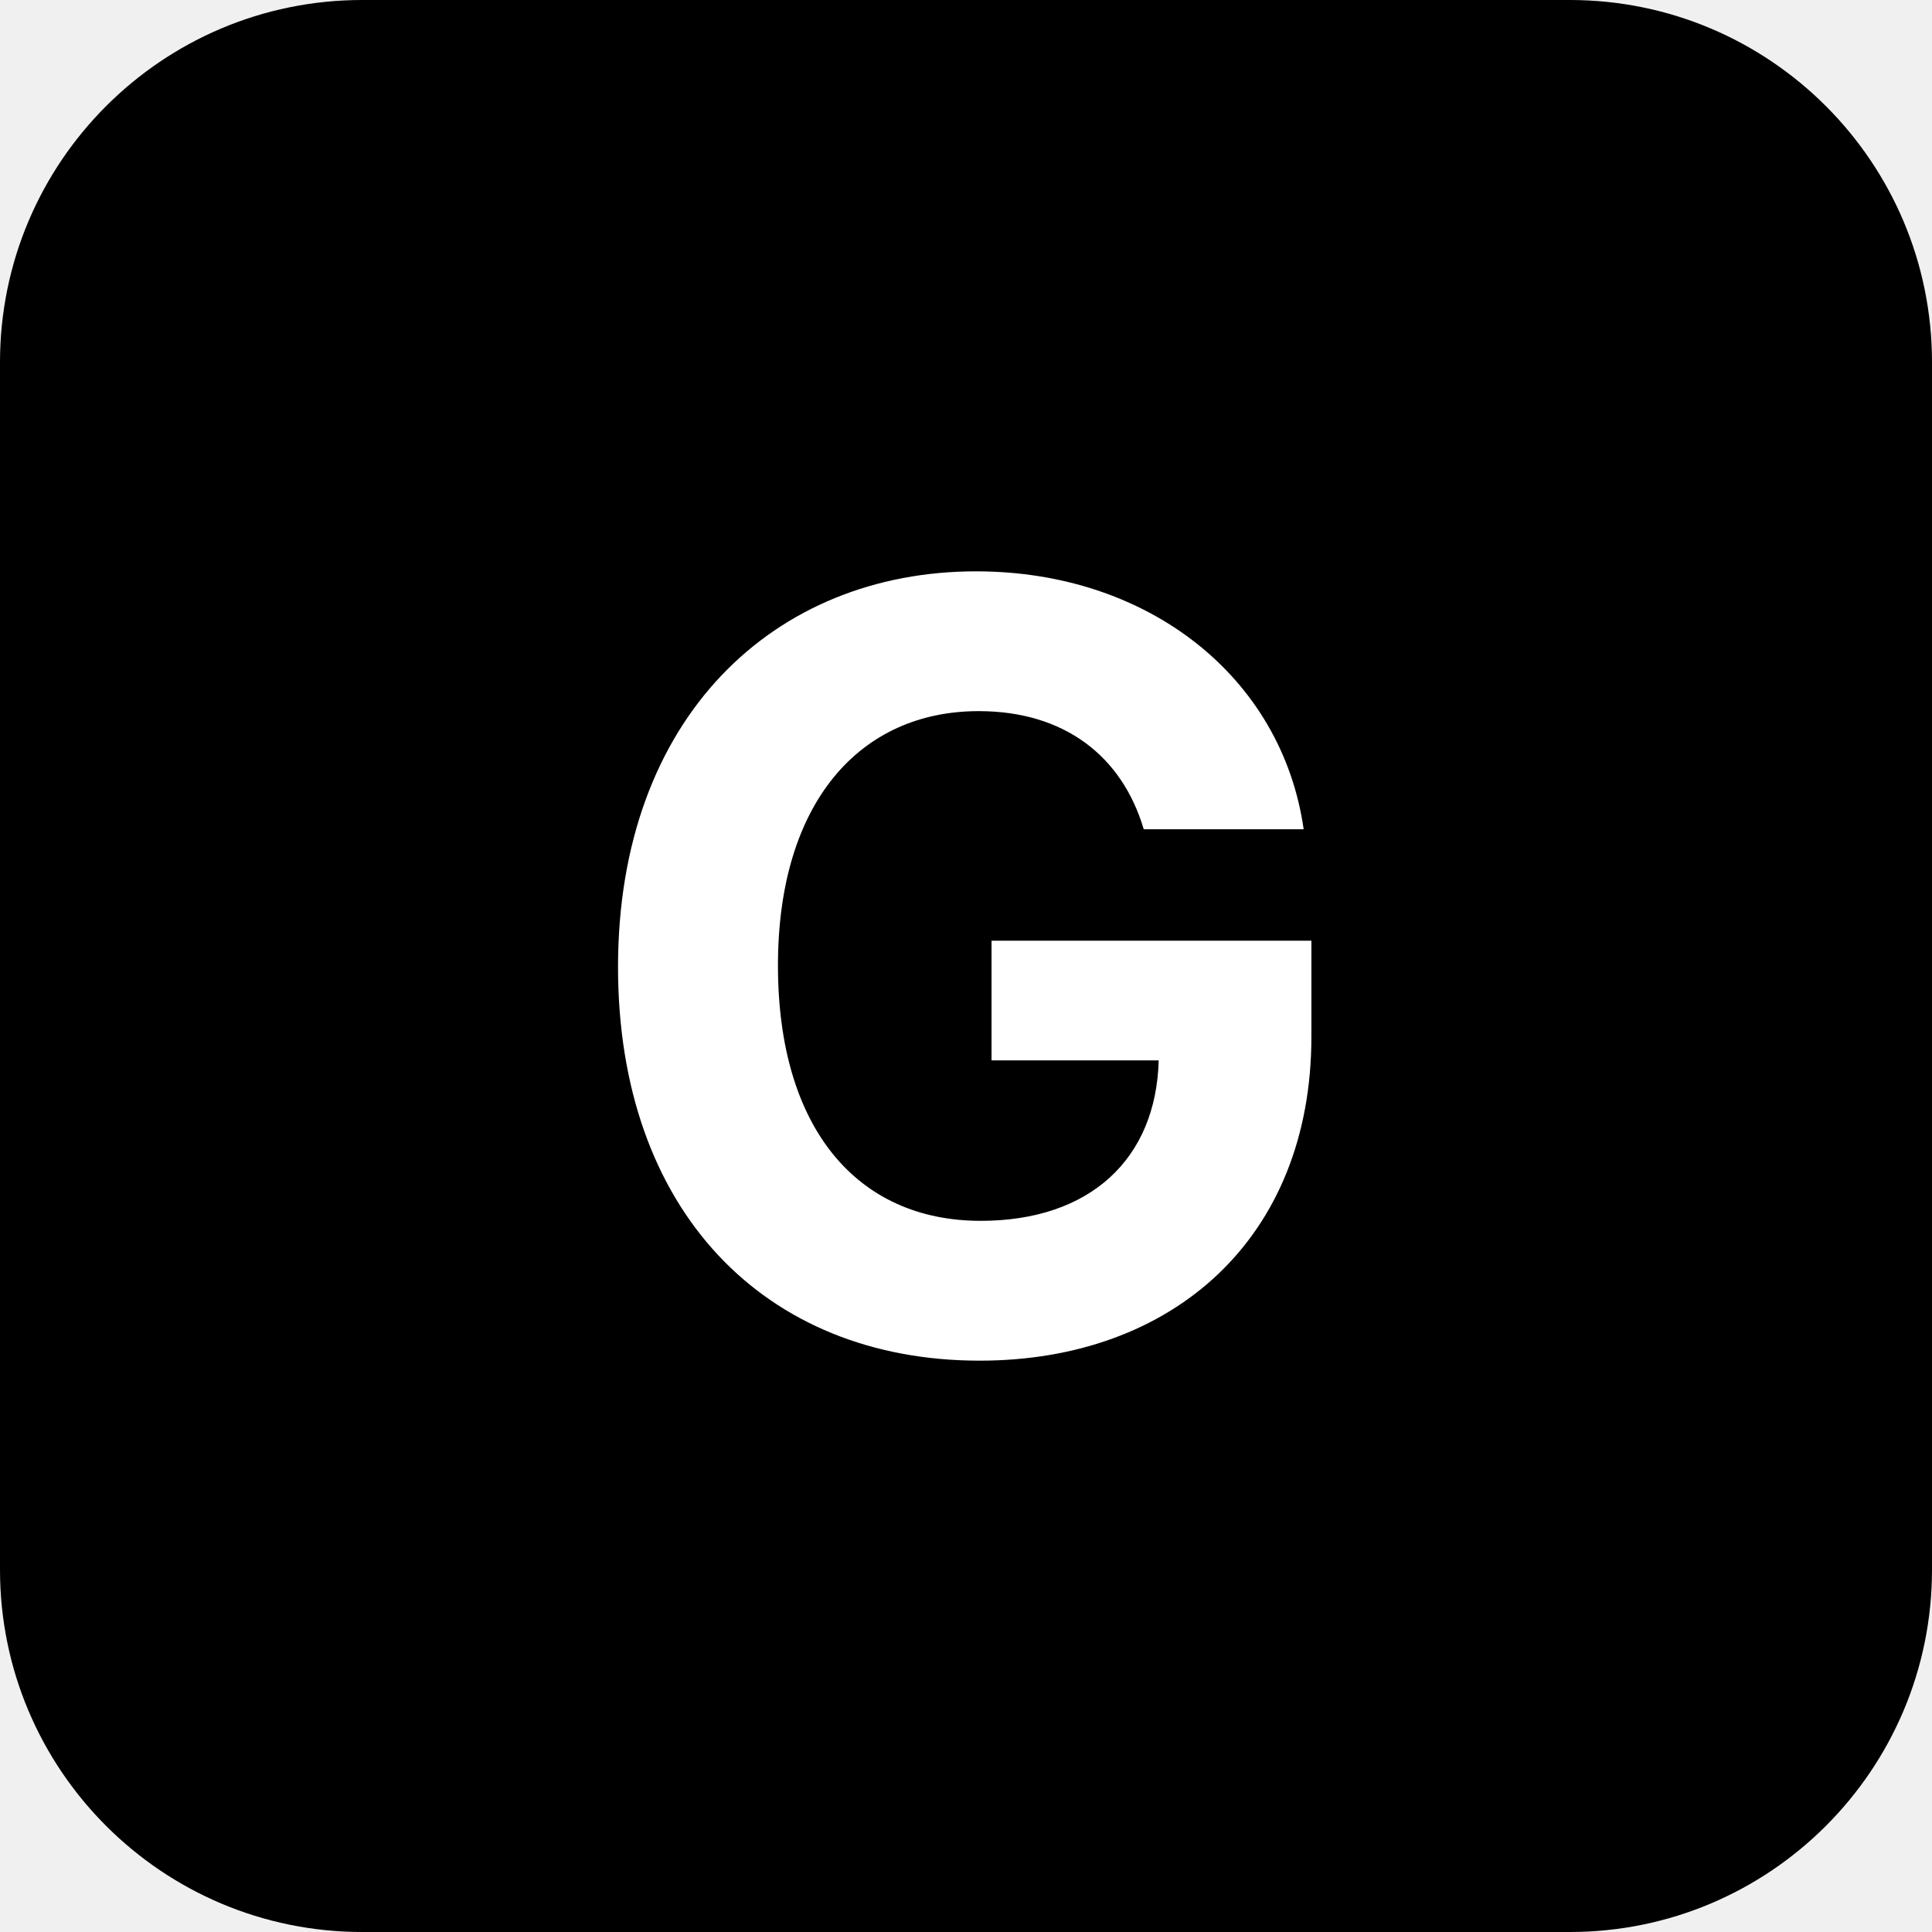
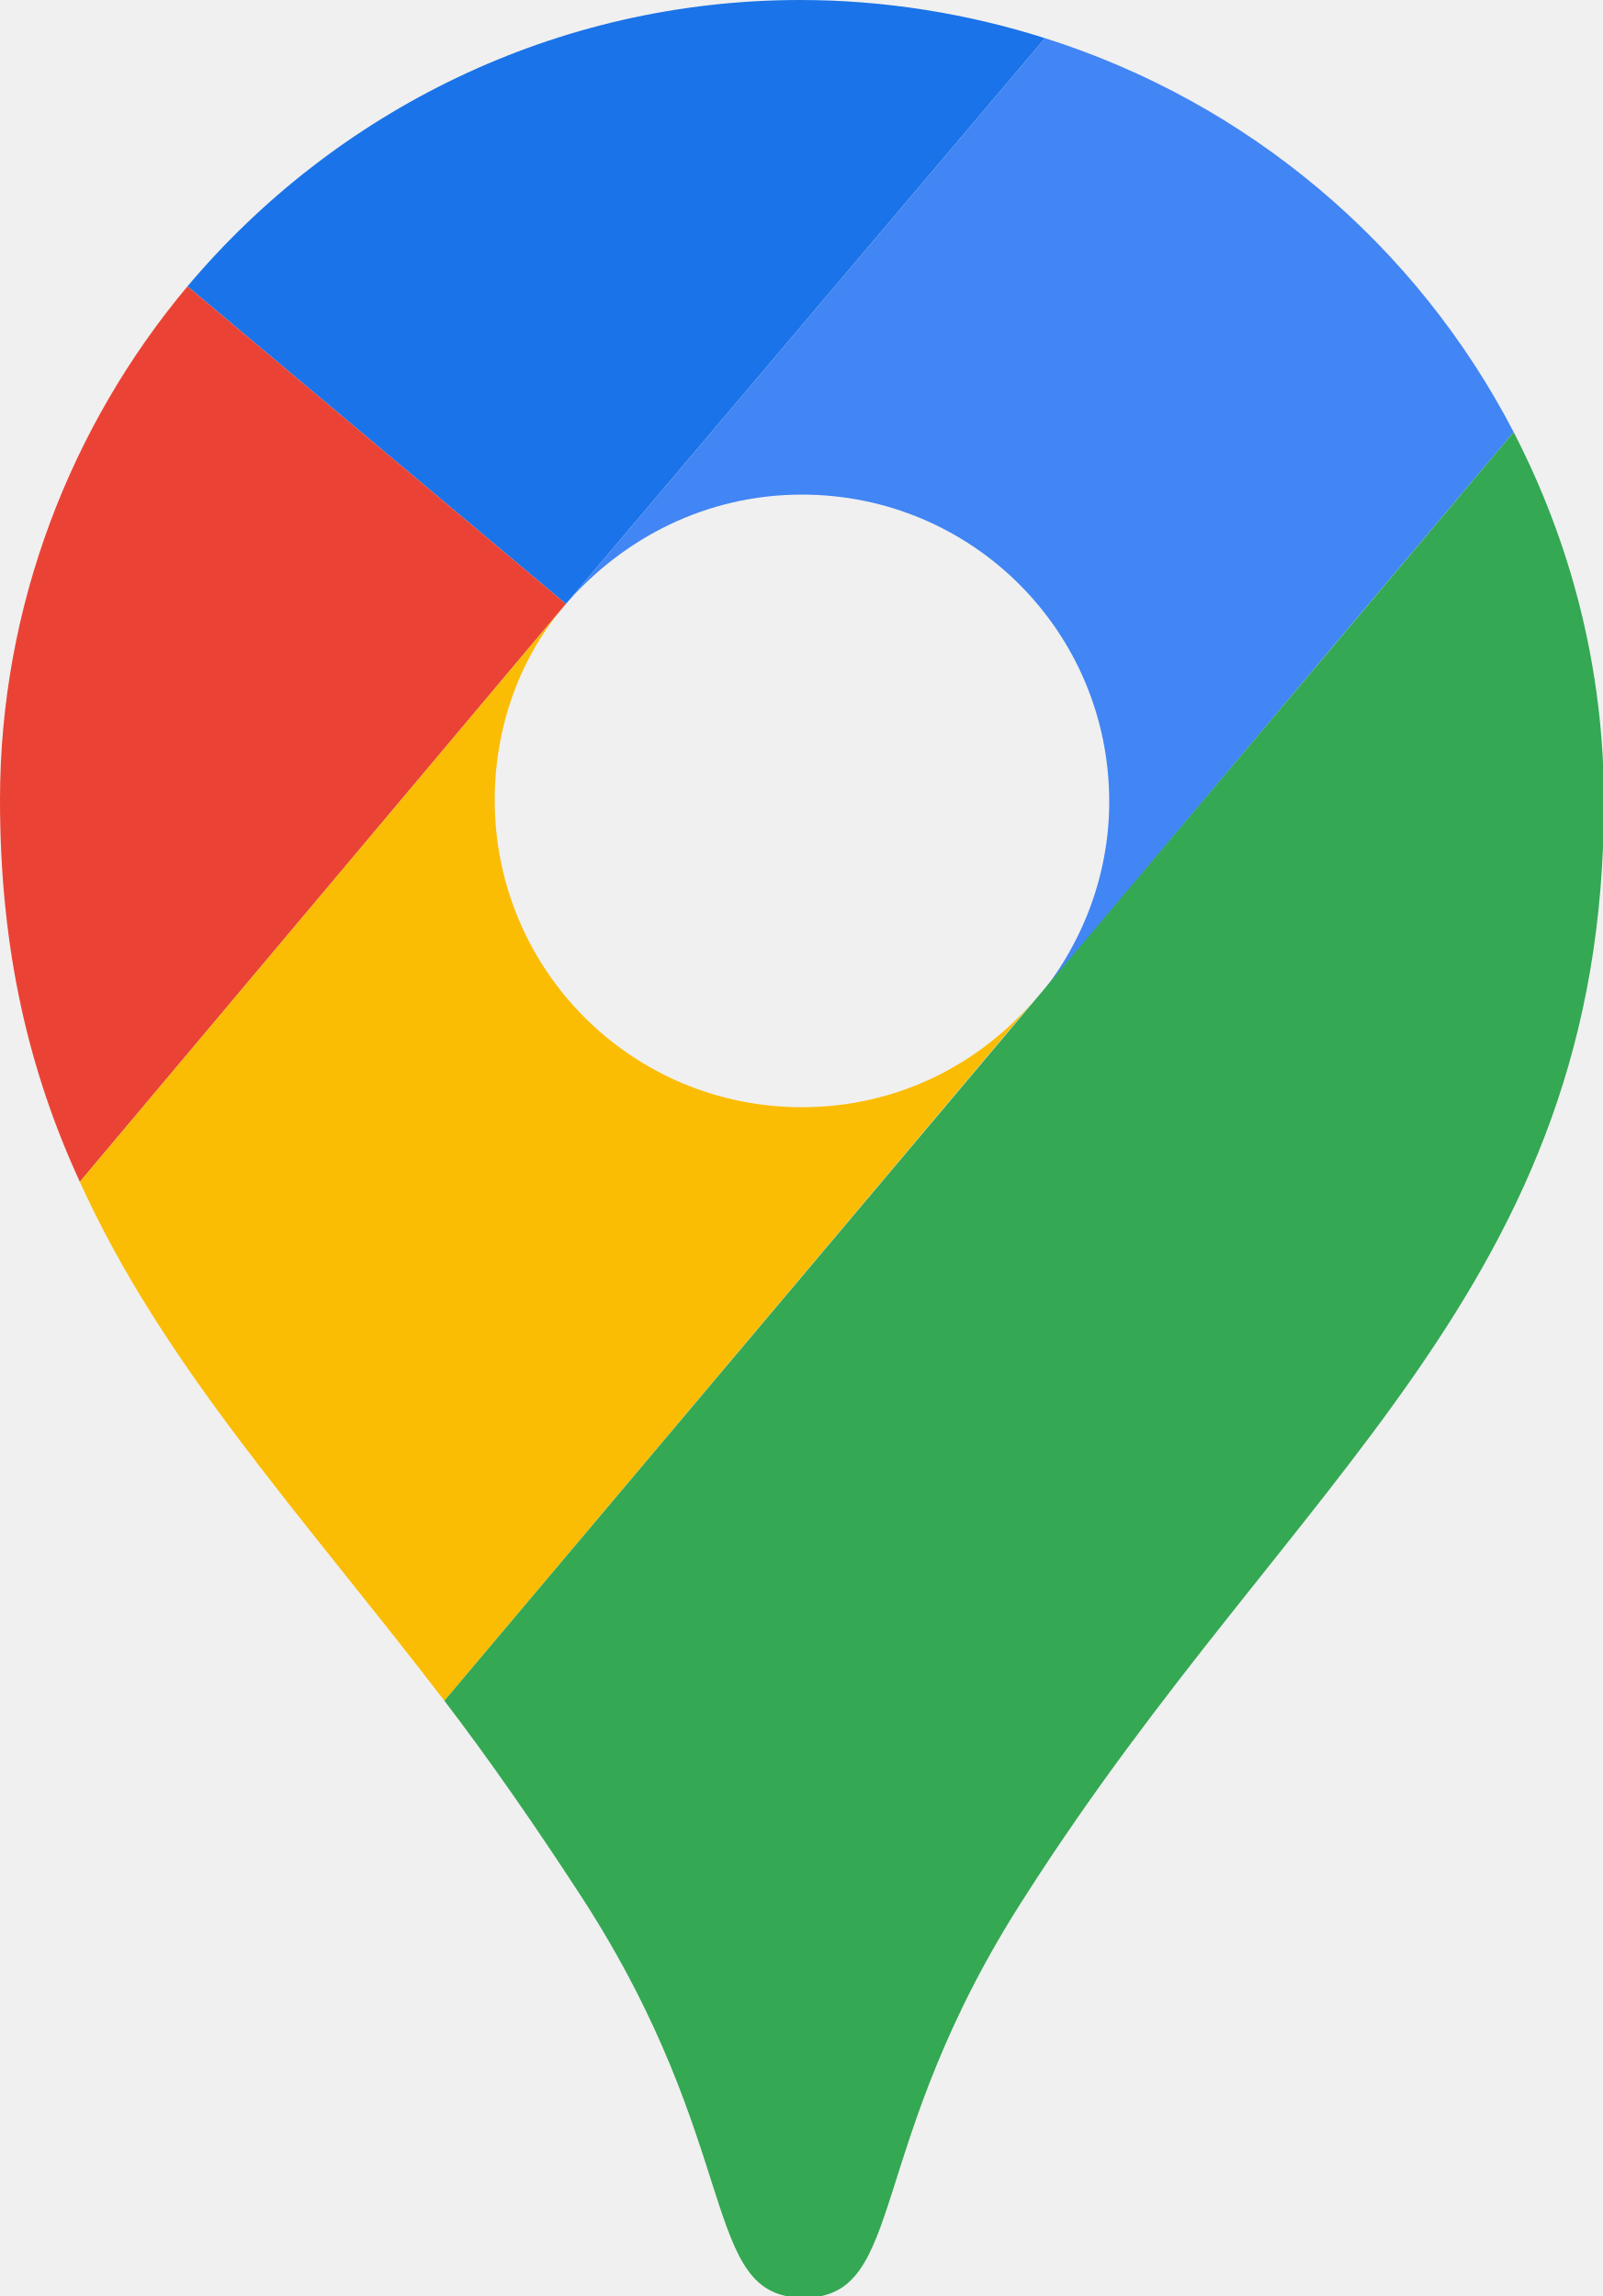
- <svg xmlns="http://www.w3.org/2000/svg" viewBox="0 0 1024 1024" fill="none">
-   <rect width="1024" height="1024" rx="192" fill="currentColor" />
-   <text x="50%" y="50%" text-anchor="middle" dominant-baseline="central" font-family="-apple-system, BlinkMacSystemFont, 'Segoe UI', sans-serif" font-size="560" font-weight="700" fill="#fff">G</text>
+ <svg xmlns="http://www.w3.org/2000/svg" viewBox="0 0 92.3 132.3">
+   <path fill="#1a73e8" d="M60.2 2.2C55.8.8 51 0 46.1 0 32 0 19.3 6.4 10.8 16.5l21.8 18.3L60.2 2.2z" />
+   <path fill="#ea4335" d="M10.8 16.5C4.1 24.5 0 34.9 0 46.1c0 8.7 1.7 15.7 4.6 22l28-33.3-21.8-18.3z" />
+   <path fill="#4285f4" d="M46.2 28.5c9.8 0 17.7 7.9 17.7 17.7 0 4.3-1.6 8.3-4.2 11.4 0 0 13.9-16.6 27.5-32.7-5.6-10.8-15.3-19-27-22.7L32.6 34.8c3.3-3.8 8.1-6.3 13.6-6.3" />
+   <path fill="#fbbc04" d="M46.2 63.8c-9.8 0-17.7-7.9-17.7-17.7 0-4.3 1.5-8.3 4.1-11.3l-28 33.3c4.8 10.6 12.8 19.2 21 29.9l34.1-40.5c-3.3 3.9-8.1 6.3-13.5 6.3" />
+   <path fill="#34a853" d="M59.1 109.2c15.4-24.1 33.3-35 33.3-63 0-7.7-1.9-14.9-5.2-21.3L25.6 98c2.6 3.4 5.3 7.3 7.9 11.3 9.4 14.5 6.8 23.1 12.8 23.1s3.4-8.7 12.8-23.2" />
</svg>
